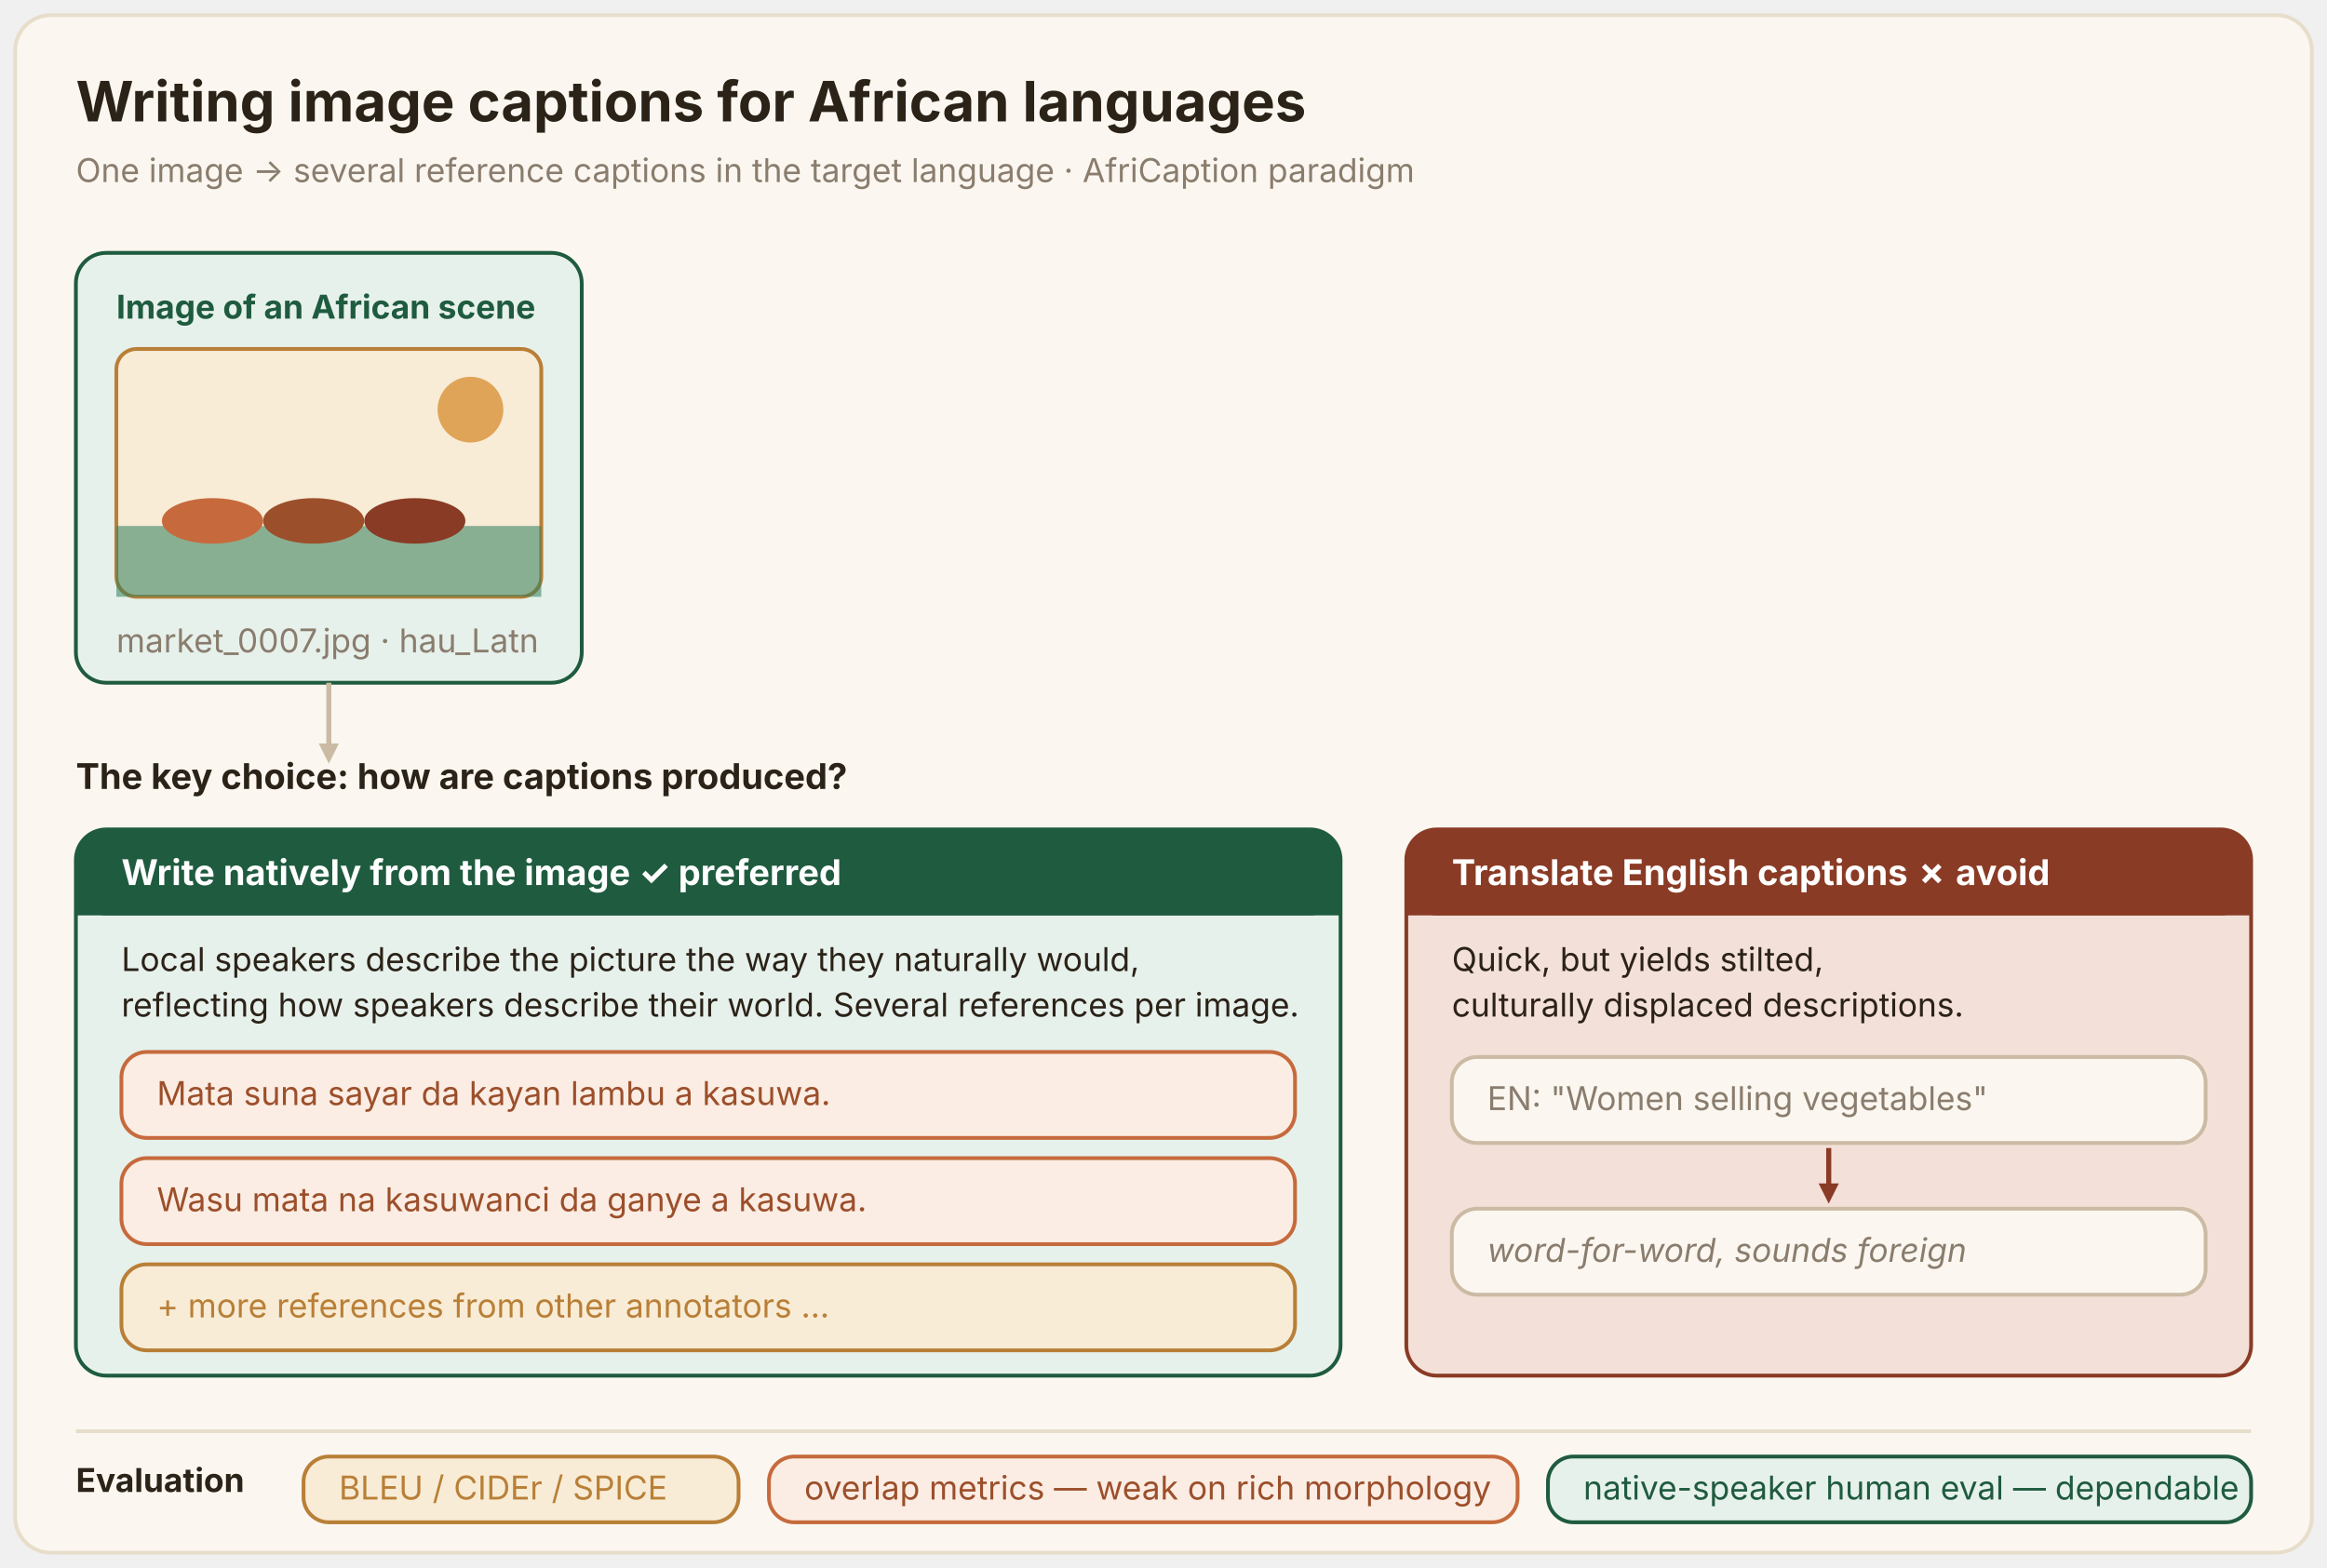
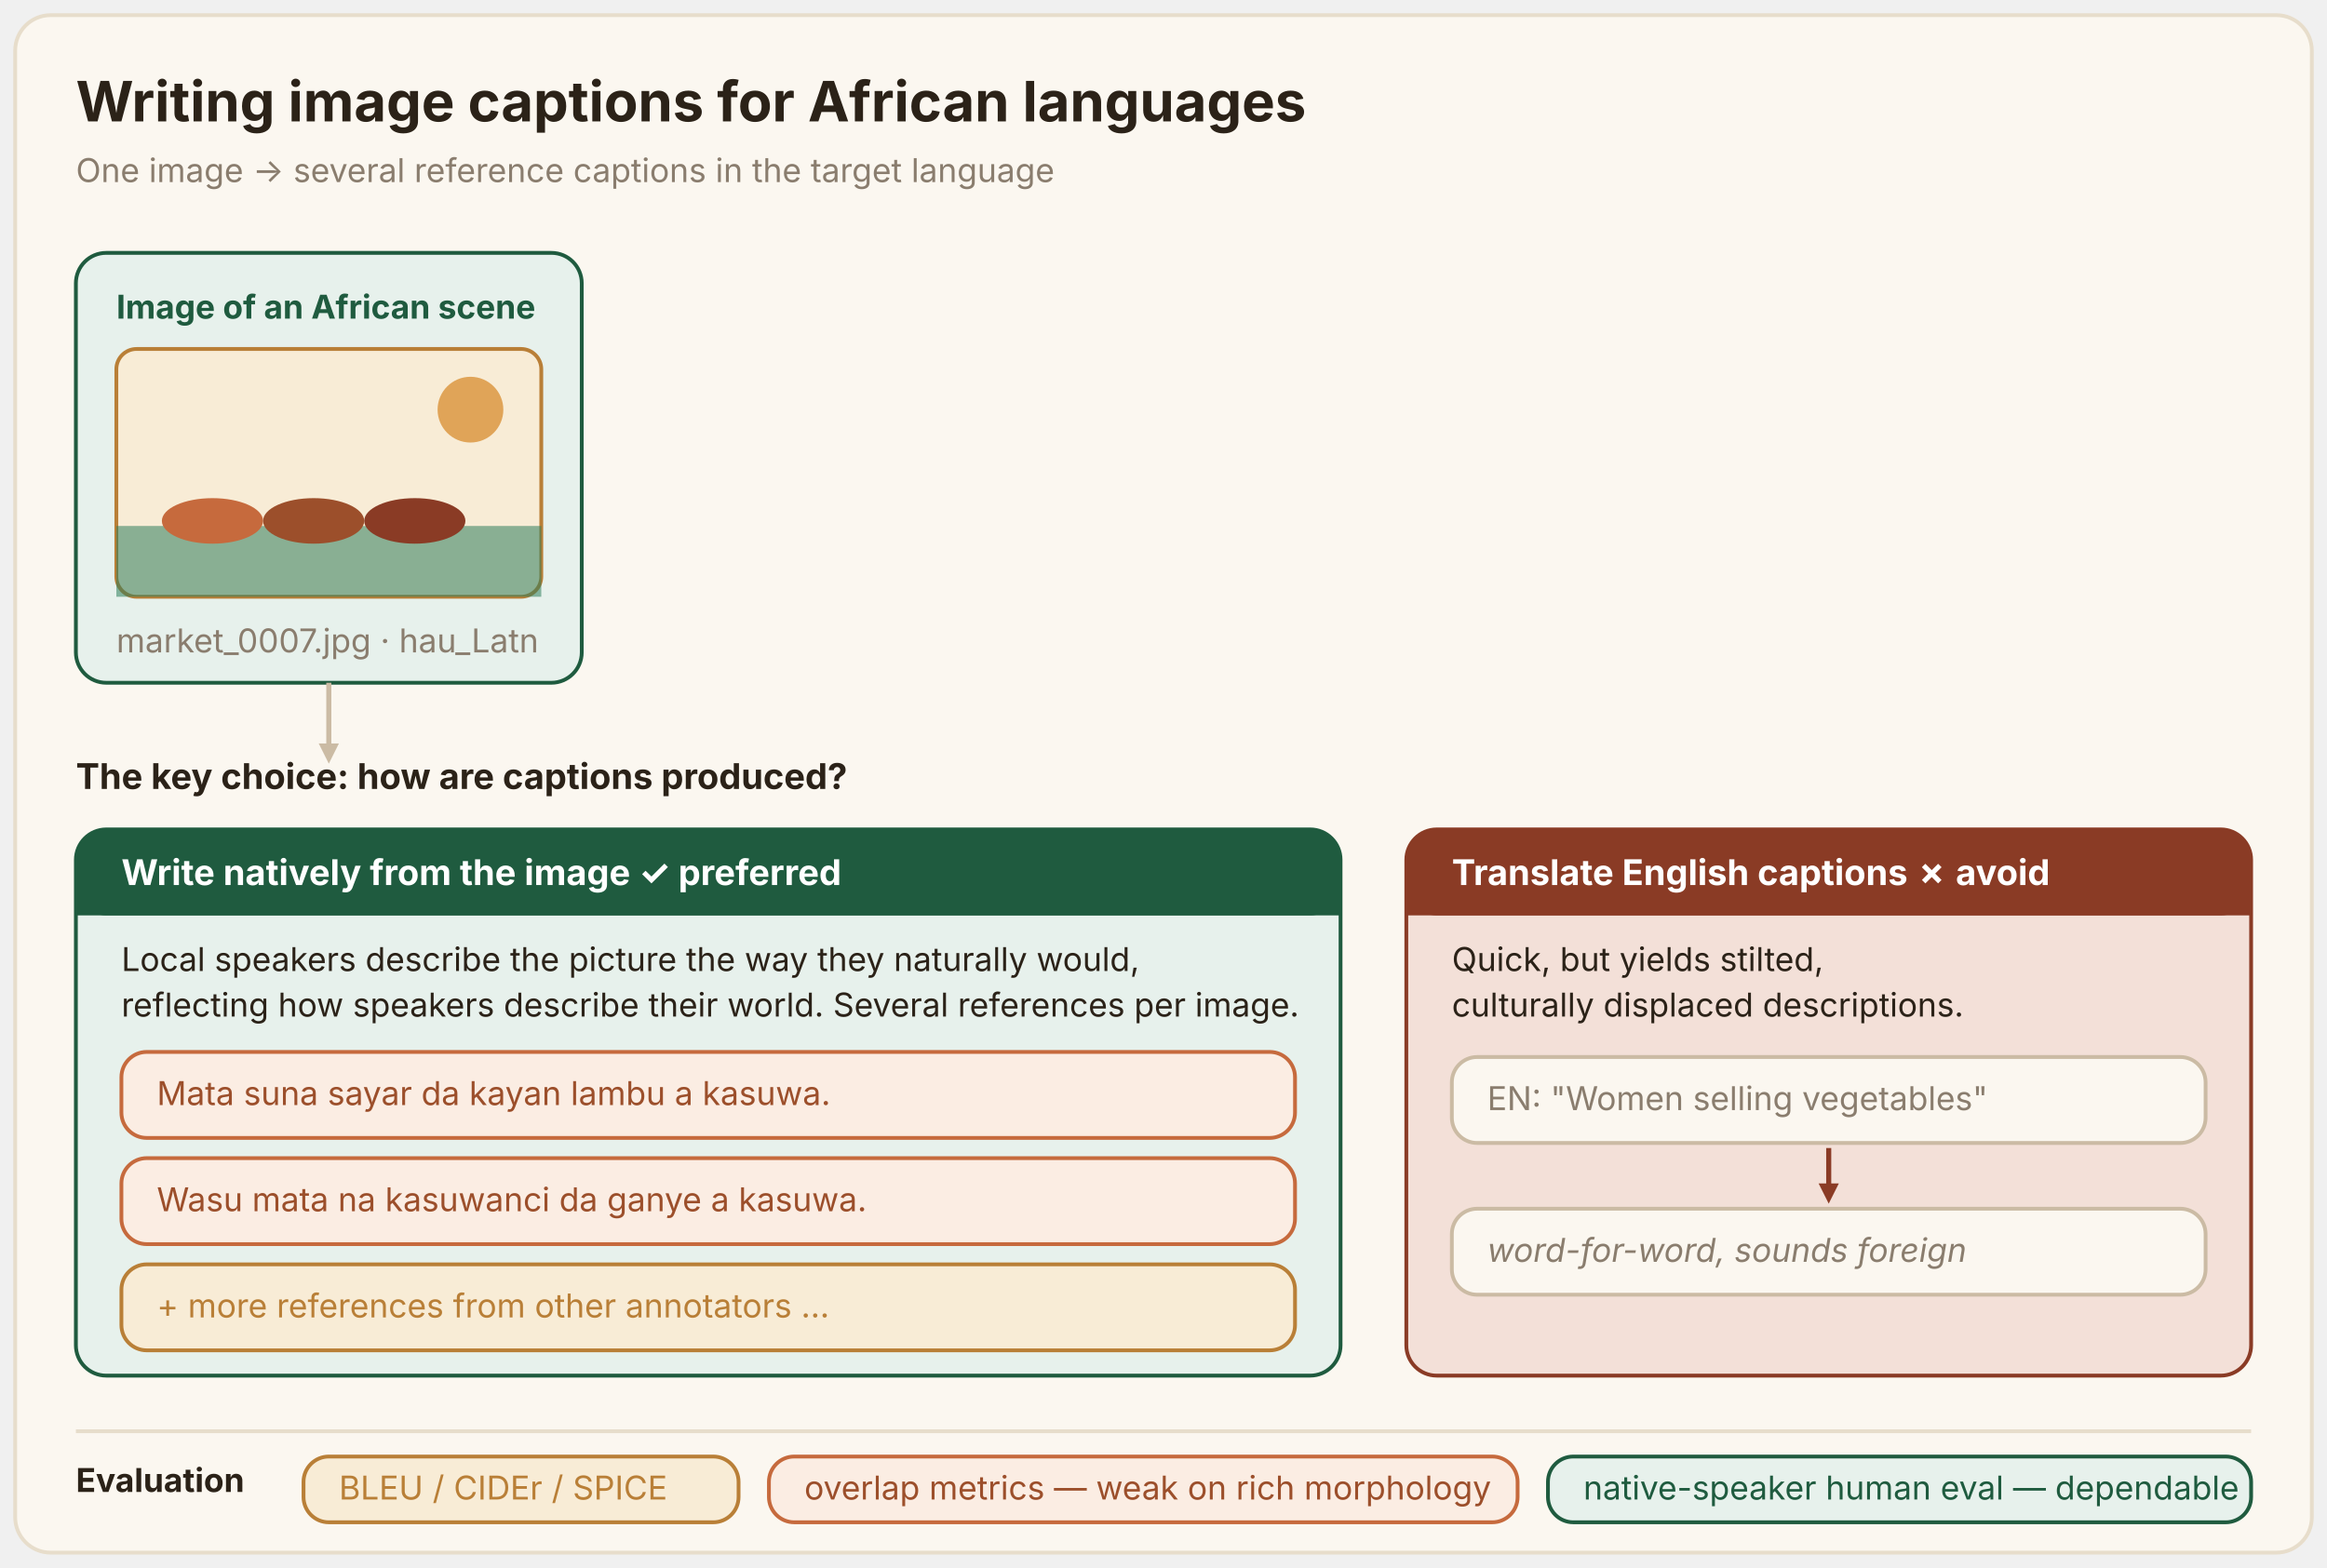
<svg xmlns="http://www.w3.org/2000/svg" viewBox="0 0 920 620" width="100%" font-family="Inter,'Segoe UI',Roboto,system-ui,sans-serif" role="img" aria-labelledby="title desc">
  <rect x="6" y="6" width="908" height="608" rx="14" fill="#FBF7F0" stroke="#E7DDCB" stroke-width="1.5" />
  <text x="30" y="48" font-size="22" font-weight="700" fill="#2B2218">Writing image captions for African languages</text>
-   <text x="30" y="72" font-size="13" fill="#8A7D6E">One image → several reference captions in the target language · AfriCaption paradigm</text>
+   <text x="30" y="72" font-size="13" fill="#8A7D6E">One image → several reference captions in the target language</text>
  <g>
    <rect x="30" y="100" width="200" height="170" rx="12" fill="#E7F1EC" stroke="#1F5B3F" stroke-width="1.5" />
    <text x="46" y="126" font-size="13" font-weight="700" fill="#1F5B3F">Image of an African scene</text>
    <rect x="46" y="138" width="168" height="98" rx="8" fill="#F8ECD6" stroke="#B97F37" stroke-width="1.5" />
    <circle cx="186" cy="162" r="13" fill="#E0A458" />
    <rect x="46" y="208" width="168" height="28" rx="0" fill="#2E7D5B" opacity="0.55" />
    <ellipse cx="84" cy="206" rx="20" ry="9" fill="#C66A3D" />
    <ellipse cx="124" cy="206" rx="20" ry="9" fill="#9C4F2B" />
    <ellipse cx="164" cy="206" rx="20" ry="9" fill="#8A3B25" />
    <text x="46" y="258" font-size="13" fill="#8A7D6E">market_0007.jpg · hau_Latn</text>
  </g>
  <text x="30" y="312" font-size="14" font-weight="700" fill="#2B2218">The key choice: how are captions produced?</text>
  <path d="M130 270 L130 296" stroke="#CBBBA4" stroke-width="2" fill="none" />
  <polygon points="130,302 126,294 134,294" fill="#CBBBA4" />
  <g>
    <rect x="30" y="328" width="500" height="216" rx="12" fill="#E7F1EC" stroke="#1F5B3F" stroke-width="1.5" />
    <rect x="30" y="328" width="500" height="34" rx="12" fill="#1F5B3F" />
    <rect x="30" y="346" width="500" height="16" fill="#1F5B3F" />
    <text x="48" y="350" font-size="14" font-weight="700" fill="#FFFFFF">Write natively from the image ✓ preferred</text>
    <text x="48" y="384" font-size="13" fill="#2B2218">Local speakers describe the picture the way they naturally would,</text>
    <text x="48" y="402" font-size="13" fill="#2B2218">reflecting how speakers describe their world. Several references per image.</text>
    <g font-size="13" fill="#9C4F2B">
      <rect x="48" y="416" width="464" height="34" rx="10" fill="#FBEDE3" stroke="#C66A3D" stroke-width="1.5" />
      <text x="62" y="437">Mata suna sayar da kayan lambu a kasuwa.</text>
      <rect x="48" y="458" width="464" height="34" rx="10" fill="#FBEDE3" stroke="#C66A3D" stroke-width="1.5" />
      <text x="62" y="479">Wasu mata na kasuwanci da ganye a kasuwa.</text>
      <rect x="48" y="500" width="464" height="34" rx="10" fill="#F8ECD6" stroke="#B97F37" stroke-width="1.5" />
      <text x="62" y="521" fill="#B97F37">+ more references from other annotators …</text>
    </g>
  </g>
  <g>
    <rect x="556" y="328" width="334" height="216" rx="12" fill="#F3E0D8" stroke="#8A3B25" stroke-width="1.5" />
    <rect x="556" y="328" width="334" height="34" rx="12" fill="#8A3B25" />
    <rect x="556" y="346" width="334" height="16" fill="#8A3B25" />
    <text x="574" y="350" font-size="14" font-weight="700" fill="#FFFFFF">Translate English captions ✗ avoid</text>
    <text x="574" y="384" font-size="13" fill="#2B2218">Quick, but yields stilted,</text>
    <text x="574" y="402" font-size="13" fill="#2B2218">culturally displaced descriptions.</text>
    <rect x="574" y="418" width="298" height="34" rx="10" fill="#FBF7F0" stroke="#CBBBA4" stroke-width="1.5" />
    <text x="588" y="439" font-size="13" fill="#8A7D6E">EN: "Women selling vegetables"</text>
    <path d="M723 454 L723 470" stroke="#8A3B25" stroke-width="2" fill="none" />
    <polygon points="723,476 719,468 727,468" fill="#8A3B25" />
    <rect x="574" y="478" width="298" height="34" rx="10" fill="#FBF7F0" stroke="#CBBBA4" stroke-width="1.5" />
    <text x="588" y="499" font-size="13" fill="#8A7D6E" font-style="italic">word-for-word, sounds foreign</text>
  </g>
  <line x1="30" y1="566" x2="890" y2="566" stroke="#E7DDCB" stroke-width="1.5" />
  <text x="30" y="590" font-size="13" font-weight="700" fill="#2B2218">Evaluation</text>
  <g font-size="13">
    <rect x="120" y="576" width="172" height="26" rx="10" fill="#F8ECD6" stroke="#B97F37" stroke-width="1.5" />
    <text x="134" y="593" fill="#B97F37">BLEU / CIDEr / SPICE</text>
    <rect x="304" y="576" width="296" height="26" rx="10" fill="#FBEDE3" stroke="#C66A3D" stroke-width="1.5" />
    <text x="318" y="593" fill="#9C4F2B">overlap metrics — weak on rich morphology</text>
    <rect x="612" y="576" width="278" height="26" rx="10" fill="#E7F1EC" stroke="#1F5B3F" stroke-width="1.5" />
    <text x="626" y="593" fill="#1F5B3F">native-speaker human eval — dependable</text>
  </g>
</svg>
